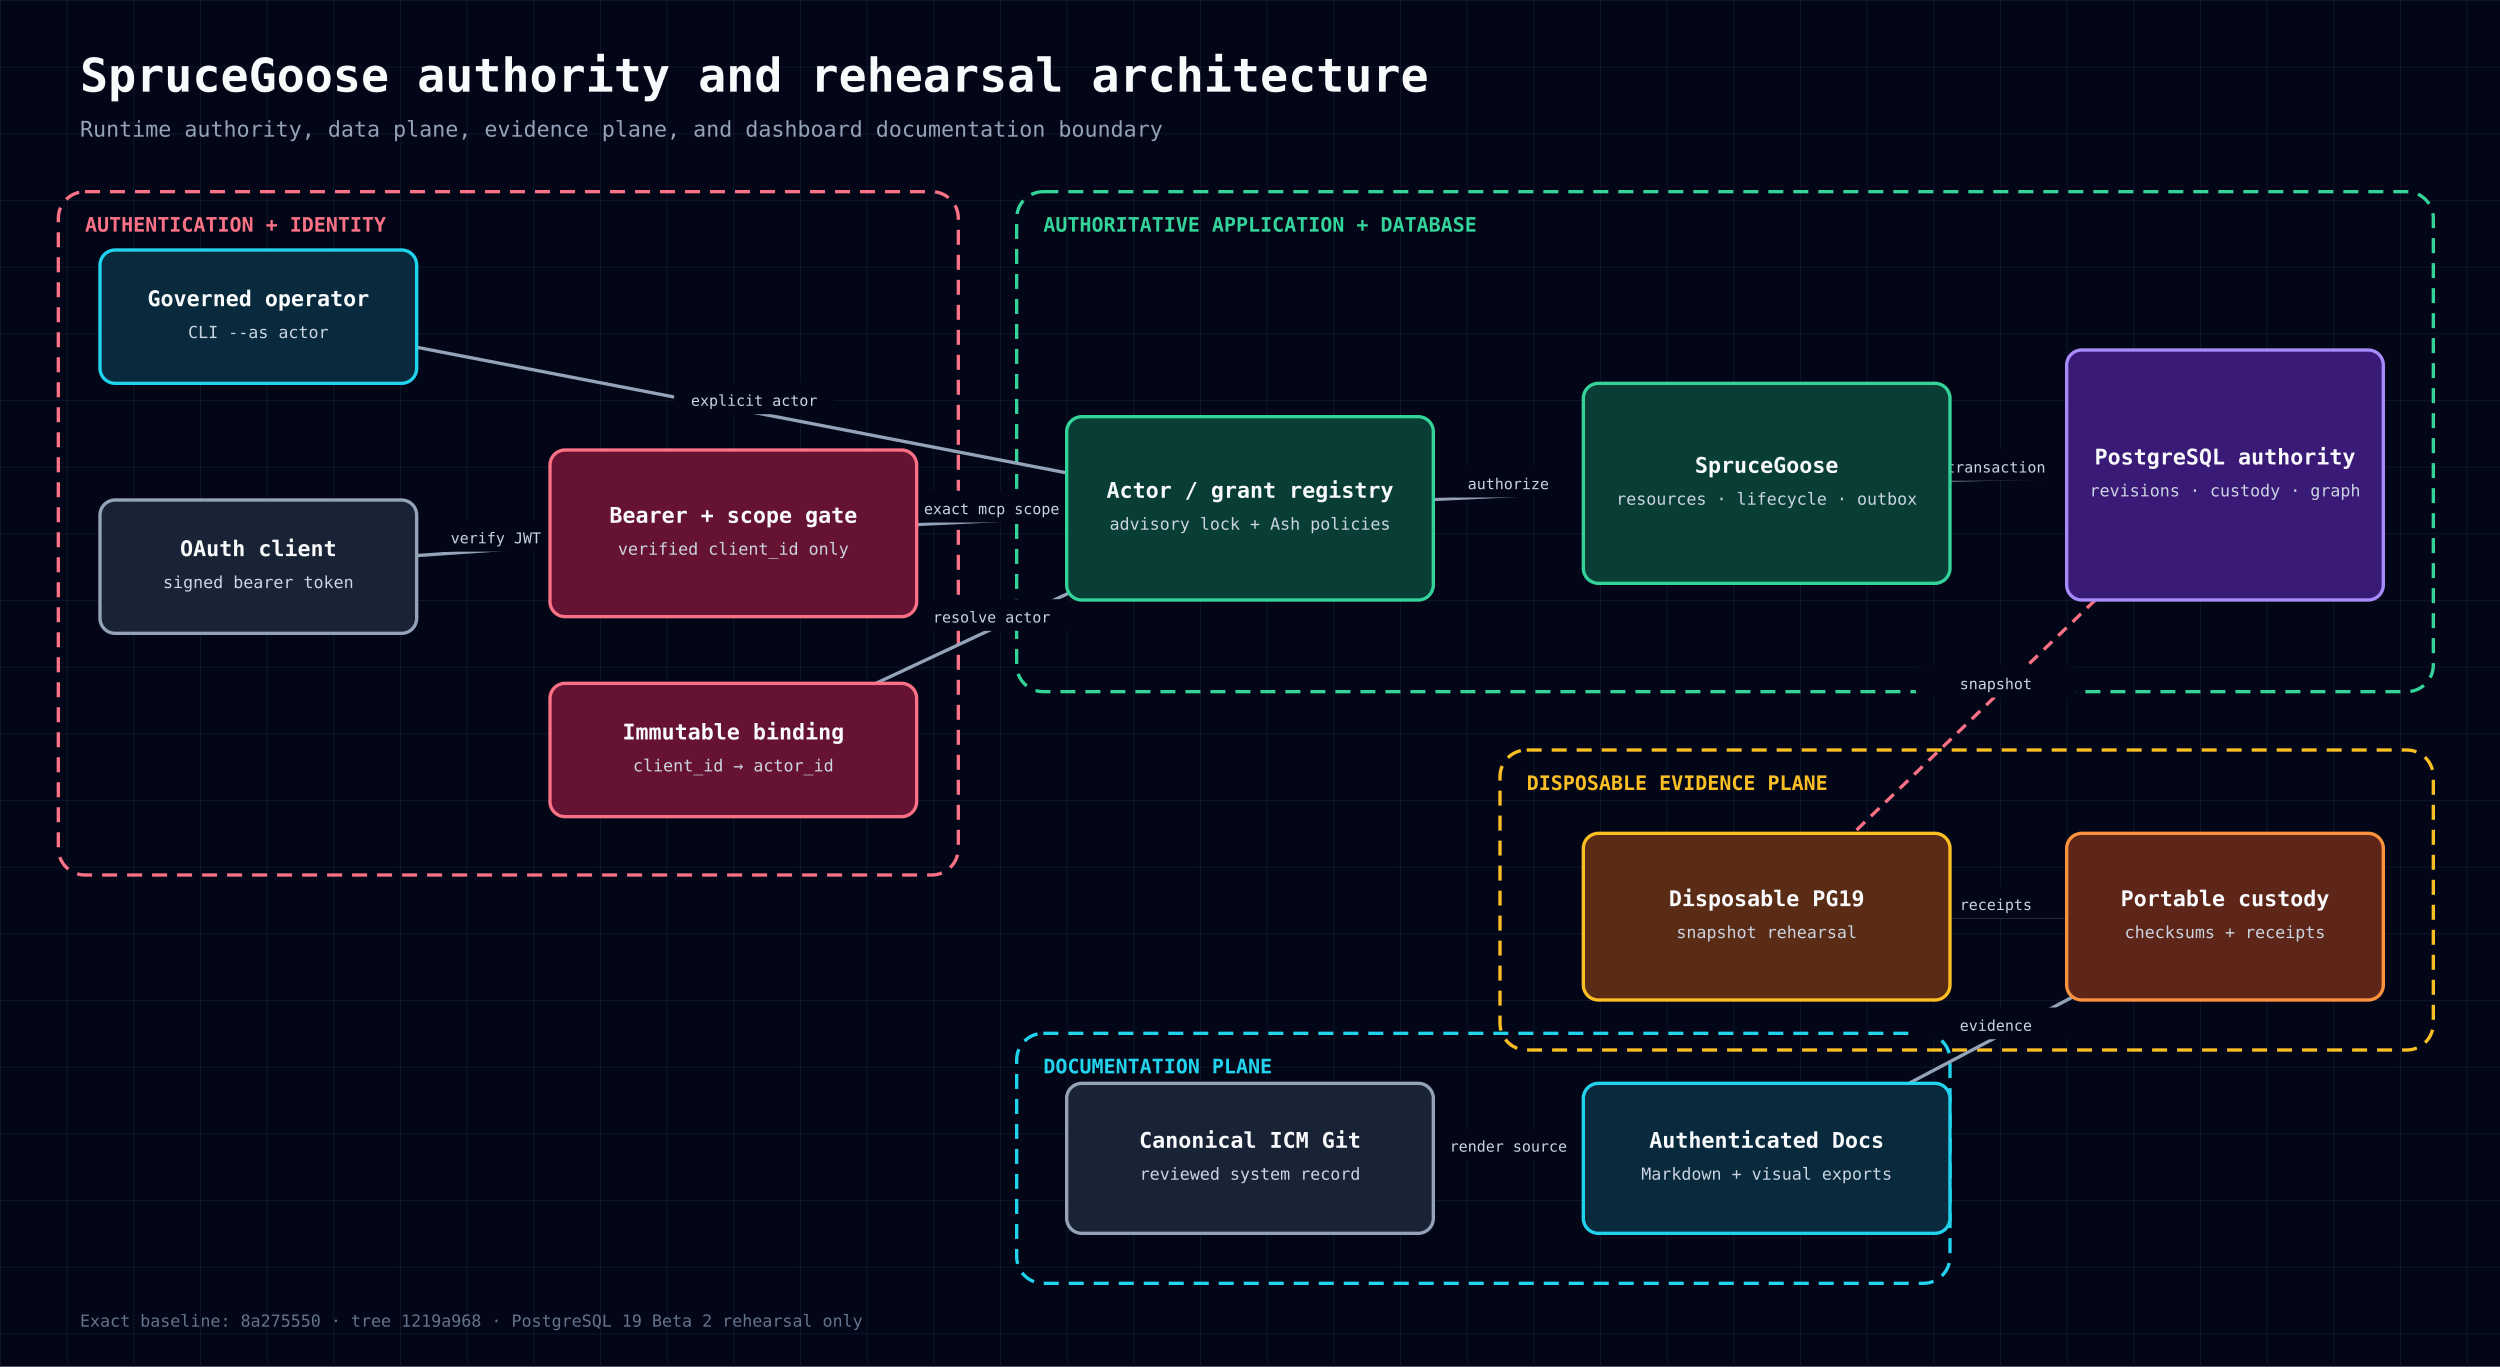
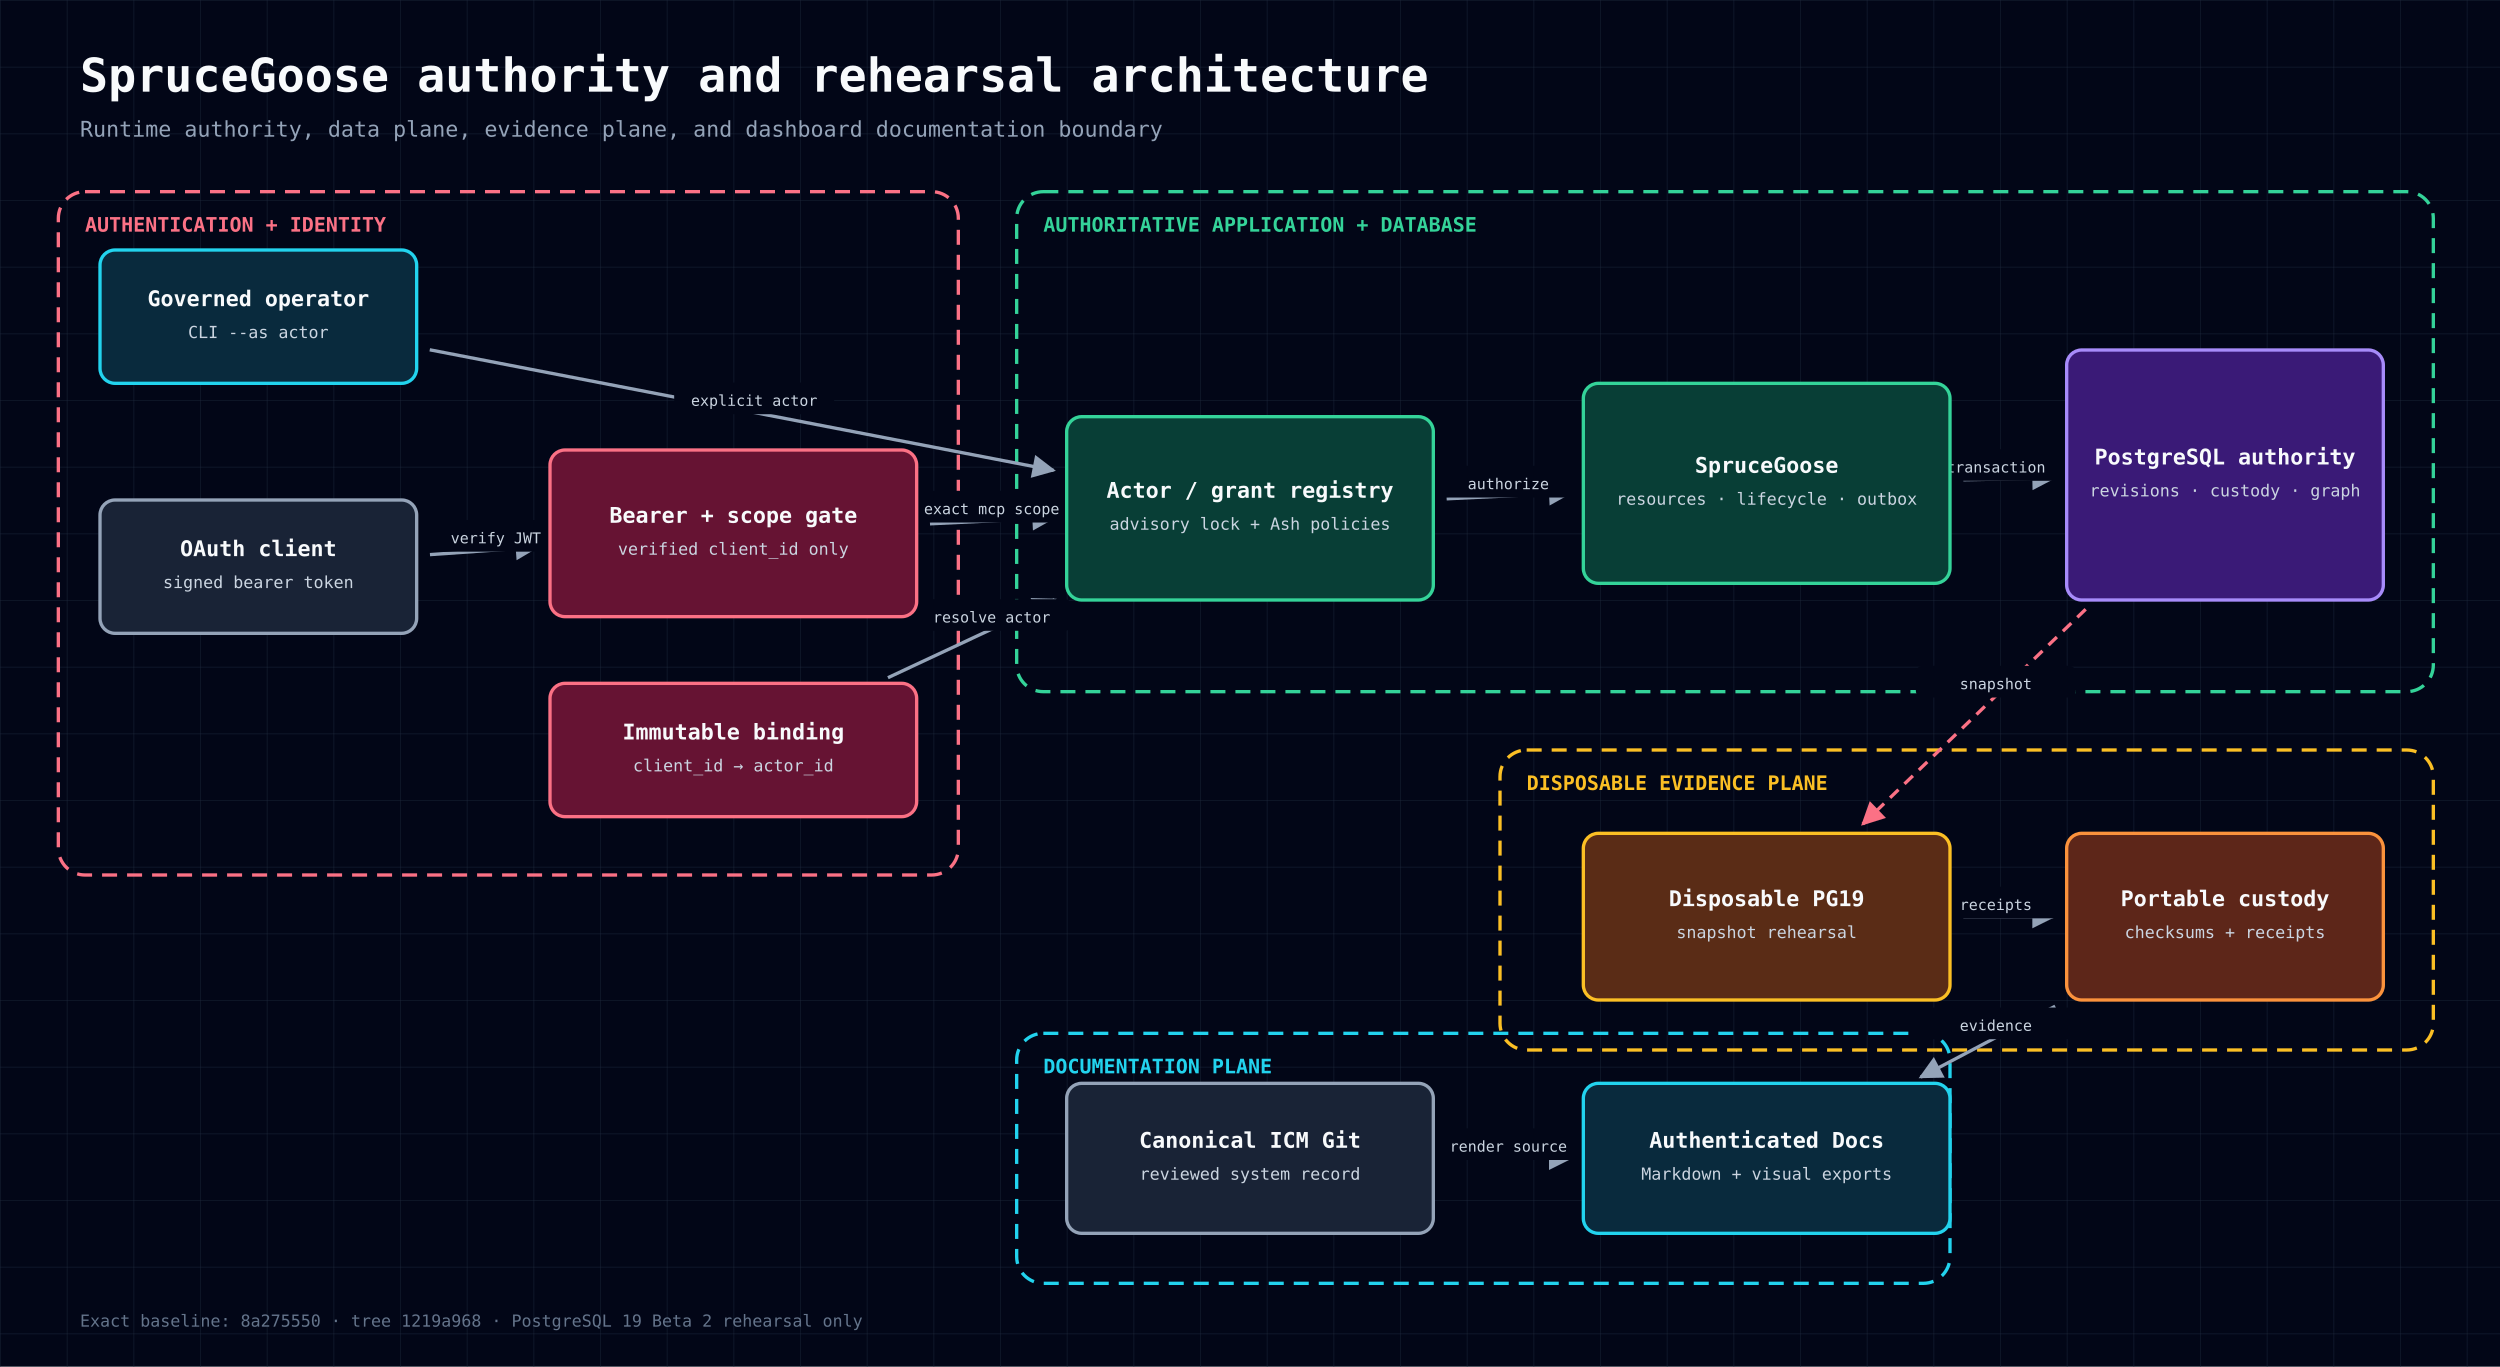
<svg xmlns="http://www.w3.org/2000/svg" width="1500" height="820" viewBox="0 0 1500 820" role="img" aria-labelledby="title desc">
  <defs>
    <pattern id="grid" width="40" height="40" patternUnits="userSpaceOnUse">
      <path d="M40 0H0V40" fill="none" stroke="#1e293b" stroke-width="0.5" />
    </pattern>
    <marker id="arrow" viewBox="0 0 10 10" refX="9" refY="5" markerWidth="7" markerHeight="7" orient="auto-start-reverse">
      <path d="M0 0L10 5L0 10z" fill="#94a3b8" />
    </marker>
    <marker id="arrowRose" viewBox="0 0 10 10" refX="9" refY="5" markerWidth="7" markerHeight="7" orient="auto-start-reverse">
      <path d="M0 0L10 5L0 10z" fill="#fb7185" />
    </marker>
  </defs>
  <rect width="1500" height="820" fill="#020617" />
  <rect width="1500" height="820" fill="url(#grid)" />
  <text x="48" y="55" fill="#f8fafc" font-family="ui-monospace,monospace" font-size="28" font-weight="700">SpruceGoose authority and rehearsal architecture</text>
  <text x="48" y="82" fill="#94a3b8" font-family="ui-monospace,monospace" font-size="13">Runtime authority, data plane, evidence plane, and dashboard documentation boundary</text>
  <rect x="35" y="115" width="540" height="410" rx="16" fill="none" stroke="#fb7185" stroke-width="2" stroke-dasharray="9 6" />
  <text x="51" y="139" fill="#fb7185" font-family="ui-monospace,monospace" font-size="12" font-weight="700">AUTHENTICATION + IDENTITY</text>
  <rect x="610" y="115" width="850" height="300" rx="16" fill="none" stroke="#34d399" stroke-width="2" stroke-dasharray="9 6" />
  <text x="626" y="139" fill="#34d399" font-family="ui-monospace,monospace" font-size="12" font-weight="700">AUTHORITATIVE APPLICATION + DATABASE</text>
  <rect x="900" y="450" width="560" height="180" rx="16" fill="none" stroke="#fbbf24" stroke-width="2" stroke-dasharray="9 6" />
  <text x="916" y="474" fill="#fbbf24" font-family="ui-monospace,monospace" font-size="12" font-weight="700">DISPOSABLE EVIDENCE PLANE</text>
  <rect x="610" y="620" width="560" height="150" rx="16" fill="none" stroke="#22d3ee" stroke-width="2" stroke-dasharray="9 6" />
  <text x="626" y="644" fill="#22d3ee" font-family="ui-monospace,monospace" font-size="12" font-weight="700">DOCUMENTATION PLANE</text>
-   <path d="M155 190 L750 305" fill="none" stroke="#94a3b8" stroke-width="2" marker-end="url(#arrow)" />
+   <path d="M257.85 209.88 L632.15 282.22" fill="none" stroke="#94a3b8" stroke-width="2" marker-end="url(#arrow)" />
  <rect x="404.5" y="229.5" width="96" height="19" rx="4" fill="#020617" />
  <text x="452.5" y="243.5" text-anchor="middle" fill="#cbd5e1" font-family="ui-monospace,monospace" font-size="9">explicit actor</text>
-   <path d="M155 340 L440 320" fill="none" stroke="#94a3b8" stroke-width="2" marker-end="url(#arrow)" />
+   <path d="M257.98 332.77 L322.02 328.28" fill="none" stroke="#94a3b8" stroke-width="2" marker-end="url(#arrow)" />
  <rect x="249.5" y="312" width="96" height="19" rx="4" fill="#020617" />
  <text x="297.5" y="326" text-anchor="middle" fill="#cbd5e1" font-family="ui-monospace,monospace" font-size="9">verify JWT</text>
-   <path d="M440 320 L750 305" fill="none" stroke="#94a3b8" stroke-width="2" marker-end="url(#arrow)" />
+   <path d="M557.99 314.29 L632.01 310.71" fill="none" stroke="#94a3b8" stroke-width="2" marker-end="url(#arrow)" />
  <rect x="547" y="294.5" width="96" height="19" rx="4" fill="#020617" />
  <text x="595" y="308.5" text-anchor="middle" fill="#cbd5e1" font-family="ui-monospace,monospace" font-size="9">exact mcp scope</text>
-   <path d="M440 450 L750 305" fill="none" stroke="#94a3b8" stroke-width="2" marker-end="url(#arrow)" />
+   <path d="M532.76 406.61 L632.75 359.84" fill="none" stroke="#94a3b8" stroke-width="2" marker-end="url(#arrow)" />
  <rect x="547" y="359.5" width="96" height="19" rx="4" fill="#020617" />
  <text x="595" y="373.5" text-anchor="middle" fill="#cbd5e1" font-family="ui-monospace,monospace" font-size="9">resolve actor</text>
-   <path d="M750 305 L1060 290" fill="none" stroke="#94a3b8" stroke-width="2" marker-end="url(#arrow)" />
+   <path d="M867.99 299.29 L942.01 295.71" fill="none" stroke="#94a3b8" stroke-width="2" marker-end="url(#arrow)" />
  <rect x="857" y="279.5" width="96" height="19" rx="4" fill="#020617" />
  <text x="905" y="293.5" text-anchor="middle" fill="#cbd5e1" font-family="ui-monospace,monospace" font-size="9">authorize</text>
-   <path d="M1060 290 L1335 285" fill="none" stroke="#94a3b8" stroke-width="2" marker-end="url(#arrow)" />
+   <path d="M1178 287.85 L1232 286.87" fill="none" stroke="#94a3b8" stroke-width="2" marker-end="url(#arrow)" />
  <rect x="1149.5" y="269.5" width="96" height="19" rx="4" fill="#020617" />
  <text x="1197.5" y="283.5" text-anchor="middle" fill="#cbd5e1" font-family="ui-monospace,monospace" font-size="9">transaction</text>
-   <path d="M1335 285 L1060 550" fill="none" stroke="#fb7185" stroke-width="2" stroke-dasharray="7 5" marker-end="url(#arrowRose)" />
+   <path d="M1251.41 365.55 L1117.65 494.45" fill="none" stroke="#fb7185" stroke-width="2" stroke-dasharray="7 5" marker-end="url(#arrowRose)" />
  <rect x="1149.5" y="399.5" width="96" height="19" rx="4" fill="#020617" />
  <text x="1197.5" y="413.5" text-anchor="middle" fill="#cbd5e1" font-family="ui-monospace,monospace" font-size="9">snapshot</text>
-   <path d="M1060 550 L1335 550" fill="none" stroke="#94a3b8" stroke-width="2" marker-end="url(#arrow)" />
+   <path d="M1178 550 L1232 550" fill="none" stroke="#94a3b8" stroke-width="2" marker-end="url(#arrow)" />
  <rect x="1149.5" y="532" width="96" height="19" rx="4" fill="#020617" />
  <text x="1197.5" y="546" text-anchor="middle" fill="#cbd5e1" font-family="ui-monospace,monospace" font-size="9">receipts</text>
-   <path d="M1335 550 L1060 695" fill="none" stroke="#94a3b8" stroke-width="2" marker-end="url(#arrow)" />
+   <path d="M1233.1 603.73 L1152.42 646.27" fill="none" stroke="#94a3b8" stroke-width="2" marker-end="url(#arrow)" />
  <rect x="1149.5" y="604.5" width="96" height="19" rx="4" fill="#020617" />
  <text x="1197.5" y="618.5" text-anchor="middle" fill="#cbd5e1" font-family="ui-monospace,monospace" font-size="9">evidence</text>
-   <path d="M750 695 L1060 695" fill="none" stroke="#94a3b8" stroke-width="2" marker-end="url(#arrow)" />
+   <path d="M868 695 L942 695" fill="none" stroke="#94a3b8" stroke-width="2" marker-end="url(#arrow)" />
  <rect x="857" y="677" width="96" height="19" rx="4" fill="#020617" />
  <text x="905" y="691" text-anchor="middle" fill="#cbd5e1" font-family="ui-monospace,monospace" font-size="9">render source</text>
  <rect x="60" y="150" width="190" height="80" rx="9" fill="#0f172a" />
  <rect x="60" y="150" width="190" height="80" rx="9" fill="#083344" fill-opacity=".72" stroke="#22d3ee" stroke-width="2" />
  <text x="155" y="180" text-anchor="middle" dominant-baseline="middle" fill="#f8fafc" font-family="ui-monospace,monospace" font-size="13" font-weight="700">Governed operator</text>
  <text x="155" y="200" text-anchor="middle" dominant-baseline="middle" fill="#cbd5e1" font-family="ui-monospace,monospace" font-size="10" font-weight="400">CLI --as actor</text>
  <rect x="60" y="300" width="190" height="80" rx="9" fill="#0f172a" />
  <rect x="60" y="300" width="190" height="80" rx="9" fill="#1e293b" fill-opacity=".72" stroke="#94a3b8" stroke-width="2" />
  <text x="155" y="330" text-anchor="middle" dominant-baseline="middle" fill="#f8fafc" font-family="ui-monospace,monospace" font-size="13" font-weight="700">OAuth client</text>
  <text x="155" y="350" text-anchor="middle" dominant-baseline="middle" fill="#cbd5e1" font-family="ui-monospace,monospace" font-size="10" font-weight="400">signed bearer token</text>
  <rect x="330" y="270" width="220" height="100" rx="9" fill="#0f172a" />
  <rect x="330" y="270" width="220" height="100" rx="9" fill="#881337" fill-opacity=".72" stroke="#fb7185" stroke-width="2" />
  <text x="440" y="310" text-anchor="middle" dominant-baseline="middle" fill="#f8fafc" font-family="ui-monospace,monospace" font-size="13" font-weight="700">Bearer + scope gate</text>
  <text x="440" y="330" text-anchor="middle" dominant-baseline="middle" fill="#cbd5e1" font-family="ui-monospace,monospace" font-size="10" font-weight="400">verified client_id only</text>
  <rect x="330" y="410" width="220" height="80" rx="9" fill="#0f172a" />
  <rect x="330" y="410" width="220" height="80" rx="9" fill="#881337" fill-opacity=".72" stroke="#fb7185" stroke-width="2" />
  <text x="440" y="440" text-anchor="middle" dominant-baseline="middle" fill="#f8fafc" font-family="ui-monospace,monospace" font-size="13" font-weight="700">Immutable binding</text>
  <text x="440" y="460" text-anchor="middle" dominant-baseline="middle" fill="#cbd5e1" font-family="ui-monospace,monospace" font-size="10" font-weight="400">client_id → actor_id</text>
  <rect x="640" y="250" width="220" height="110" rx="9" fill="#0f172a" />
  <rect x="640" y="250" width="220" height="110" rx="9" fill="#064e3b" fill-opacity=".72" stroke="#34d399" stroke-width="2" />
  <text x="750" y="295" text-anchor="middle" dominant-baseline="middle" fill="#f8fafc" font-family="ui-monospace,monospace" font-size="13" font-weight="700">Actor / grant registry</text>
  <text x="750" y="315" text-anchor="middle" dominant-baseline="middle" fill="#cbd5e1" font-family="ui-monospace,monospace" font-size="10" font-weight="400">advisory lock + Ash policies</text>
  <rect x="950" y="230" width="220" height="120" rx="9" fill="#0f172a" />
  <rect x="950" y="230" width="220" height="120" rx="9" fill="#064e3b" fill-opacity=".72" stroke="#34d399" stroke-width="2" />
  <text x="1060" y="280" text-anchor="middle" dominant-baseline="middle" fill="#f8fafc" font-family="ui-monospace,monospace" font-size="13" font-weight="700">SpruceGoose</text>
  <text x="1060" y="300" text-anchor="middle" dominant-baseline="middle" fill="#cbd5e1" font-family="ui-monospace,monospace" font-size="10" font-weight="400">resources · lifecycle · outbox</text>
  <rect x="1240" y="210" width="190" height="150" rx="9" fill="#0f172a" />
  <rect x="1240" y="210" width="190" height="150" rx="9" fill="#4c1d95" fill-opacity=".72" stroke="#a78bfa" stroke-width="2" />
  <text x="1335" y="275" text-anchor="middle" dominant-baseline="middle" fill="#f8fafc" font-family="ui-monospace,monospace" font-size="13" font-weight="700">PostgreSQL authority</text>
  <text x="1335" y="295" text-anchor="middle" dominant-baseline="middle" fill="#cbd5e1" font-family="ui-monospace,monospace" font-size="10" font-weight="400">revisions · custody · graph</text>
  <rect x="950" y="500" width="220" height="100" rx="9" fill="#0f172a" />
  <rect x="950" y="500" width="220" height="100" rx="9" fill="#78350f" fill-opacity=".72" stroke="#fbbf24" stroke-width="2" />
  <text x="1060" y="540" text-anchor="middle" dominant-baseline="middle" fill="#f8fafc" font-family="ui-monospace,monospace" font-size="13" font-weight="700">Disposable PG19</text>
  <text x="1060" y="560" text-anchor="middle" dominant-baseline="middle" fill="#cbd5e1" font-family="ui-monospace,monospace" font-size="10" font-weight="400">snapshot rehearsal</text>
  <rect x="1240" y="500" width="190" height="100" rx="9" fill="#0f172a" />
  <rect x="1240" y="500" width="190" height="100" rx="9" fill="#7c2d12" fill-opacity=".72" stroke="#fb923c" stroke-width="2" />
  <text x="1335" y="540" text-anchor="middle" dominant-baseline="middle" fill="#f8fafc" font-family="ui-monospace,monospace" font-size="13" font-weight="700">Portable custody</text>
  <text x="1335" y="560" text-anchor="middle" dominant-baseline="middle" fill="#cbd5e1" font-family="ui-monospace,monospace" font-size="10" font-weight="400">checksums + receipts</text>
  <rect x="640" y="650" width="220" height="90" rx="9" fill="#0f172a" />
  <rect x="640" y="650" width="220" height="90" rx="9" fill="#1e293b" fill-opacity=".72" stroke="#94a3b8" stroke-width="2" />
  <text x="750" y="685" text-anchor="middle" dominant-baseline="middle" fill="#f8fafc" font-family="ui-monospace,monospace" font-size="13" font-weight="700">Canonical ICM Git</text>
  <text x="750" y="705" text-anchor="middle" dominant-baseline="middle" fill="#cbd5e1" font-family="ui-monospace,monospace" font-size="10" font-weight="400">reviewed system record</text>
  <rect x="950" y="650" width="220" height="90" rx="9" fill="#0f172a" />
  <rect x="950" y="650" width="220" height="90" rx="9" fill="#083344" fill-opacity=".72" stroke="#22d3ee" stroke-width="2" />
  <text x="1060" y="685" text-anchor="middle" dominant-baseline="middle" fill="#f8fafc" font-family="ui-monospace,monospace" font-size="13" font-weight="700">Authenticated Docs</text>
  <text x="1060" y="705" text-anchor="middle" dominant-baseline="middle" fill="#cbd5e1" font-family="ui-monospace,monospace" font-size="10" font-weight="400">Markdown + visual exports</text>
  <text x="48" y="796" fill="#64748b" font-family="ui-monospace,monospace" font-size="10">Exact baseline: 8a275550 · tree 1219a968 · PostgreSQL 19 Beta 2 rehearsal only</text>
</svg>
